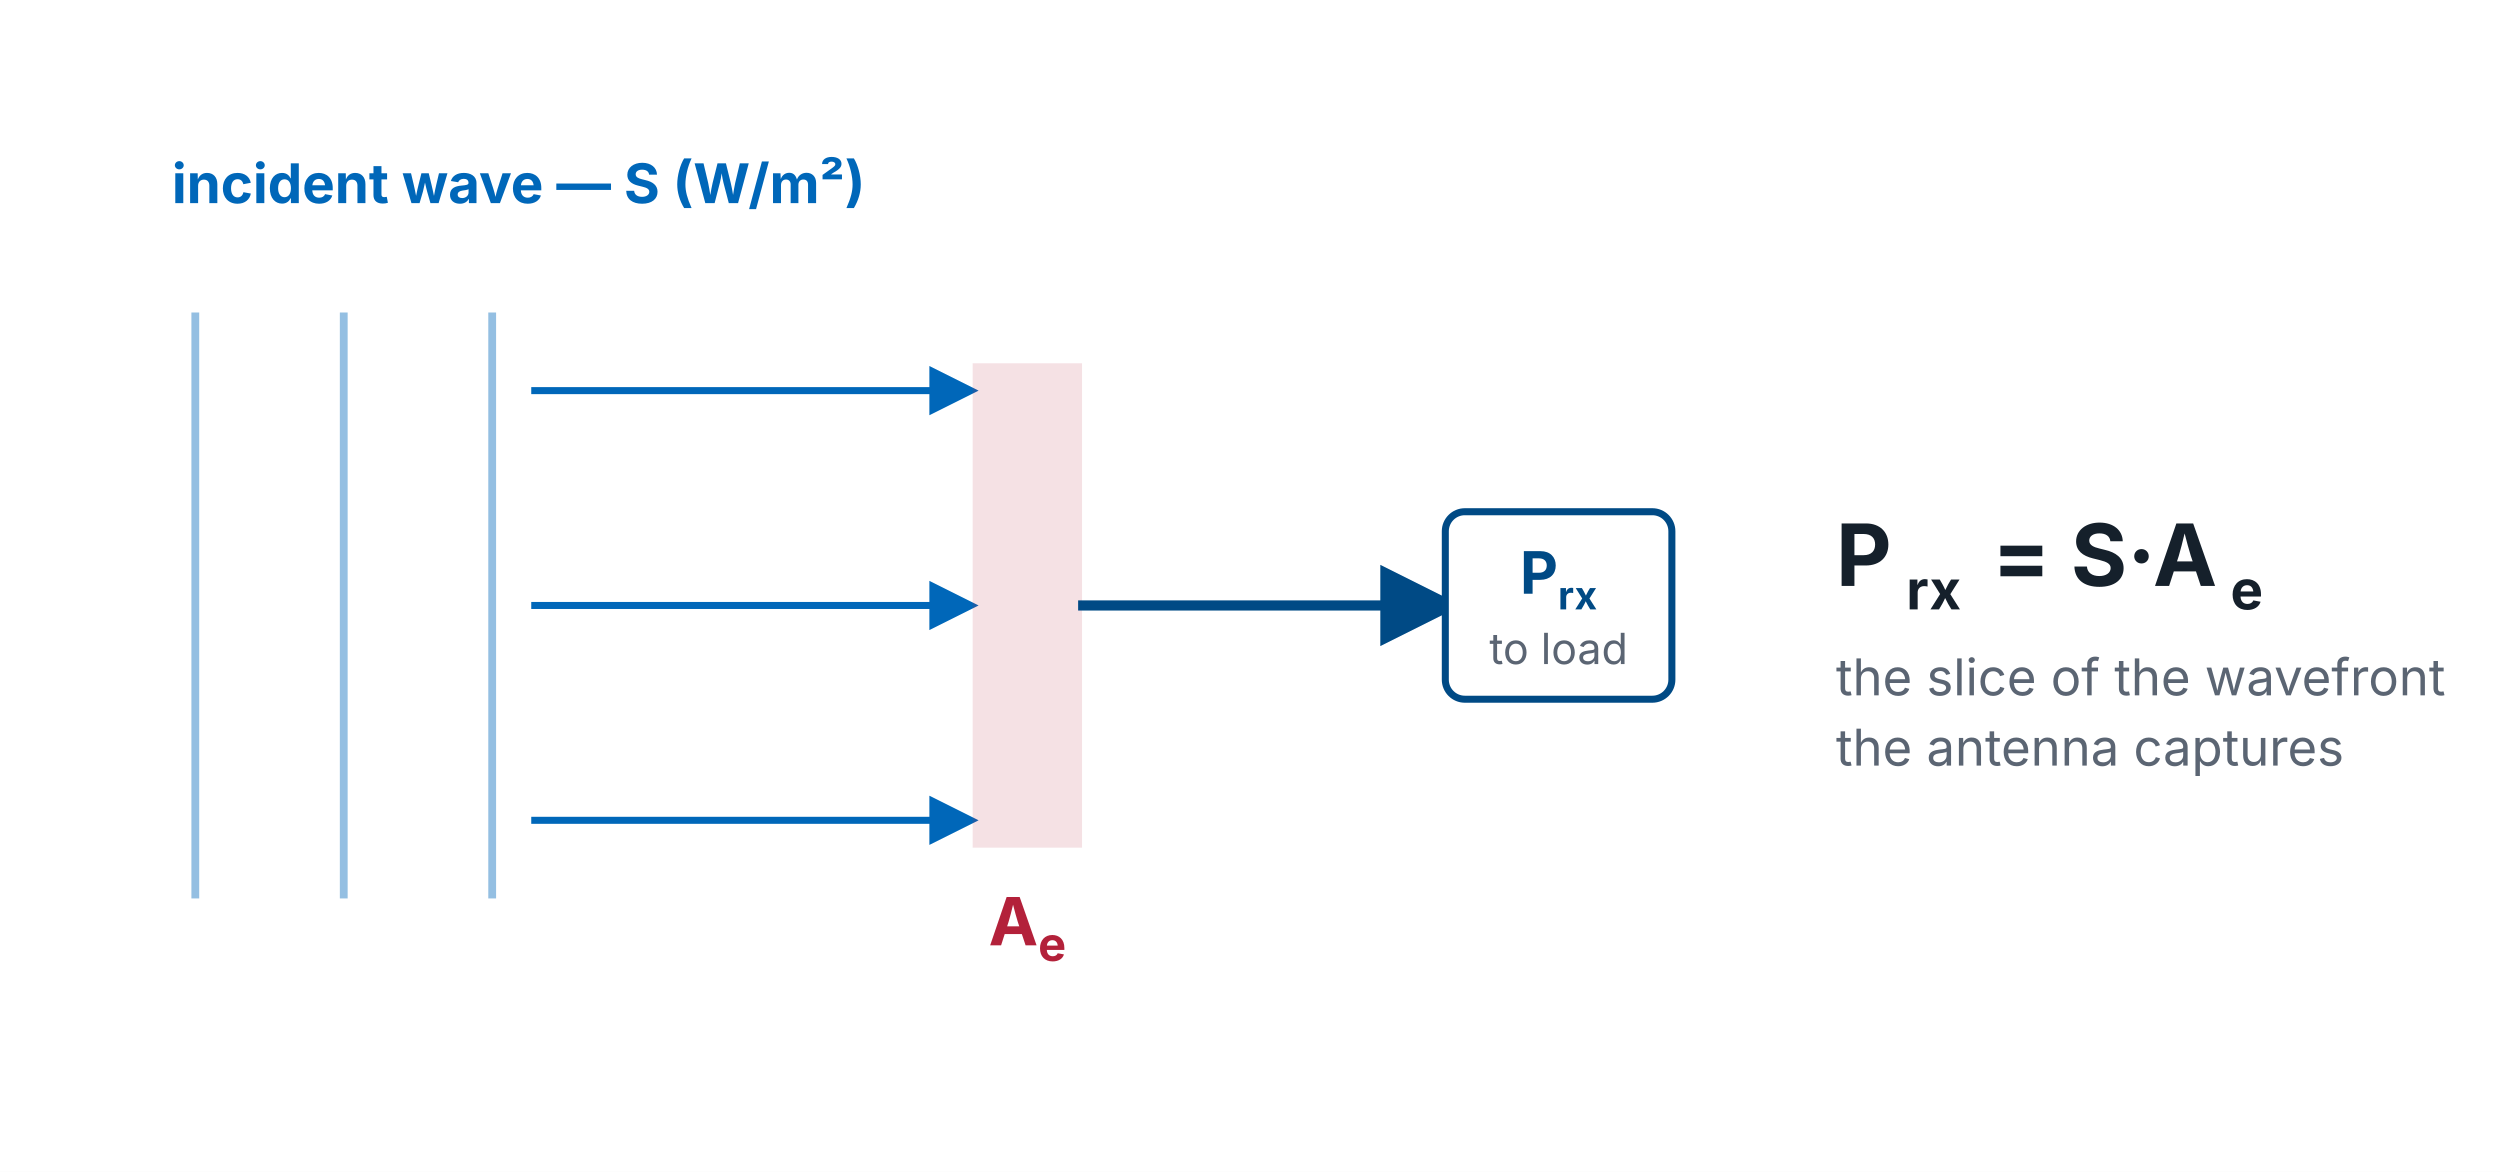
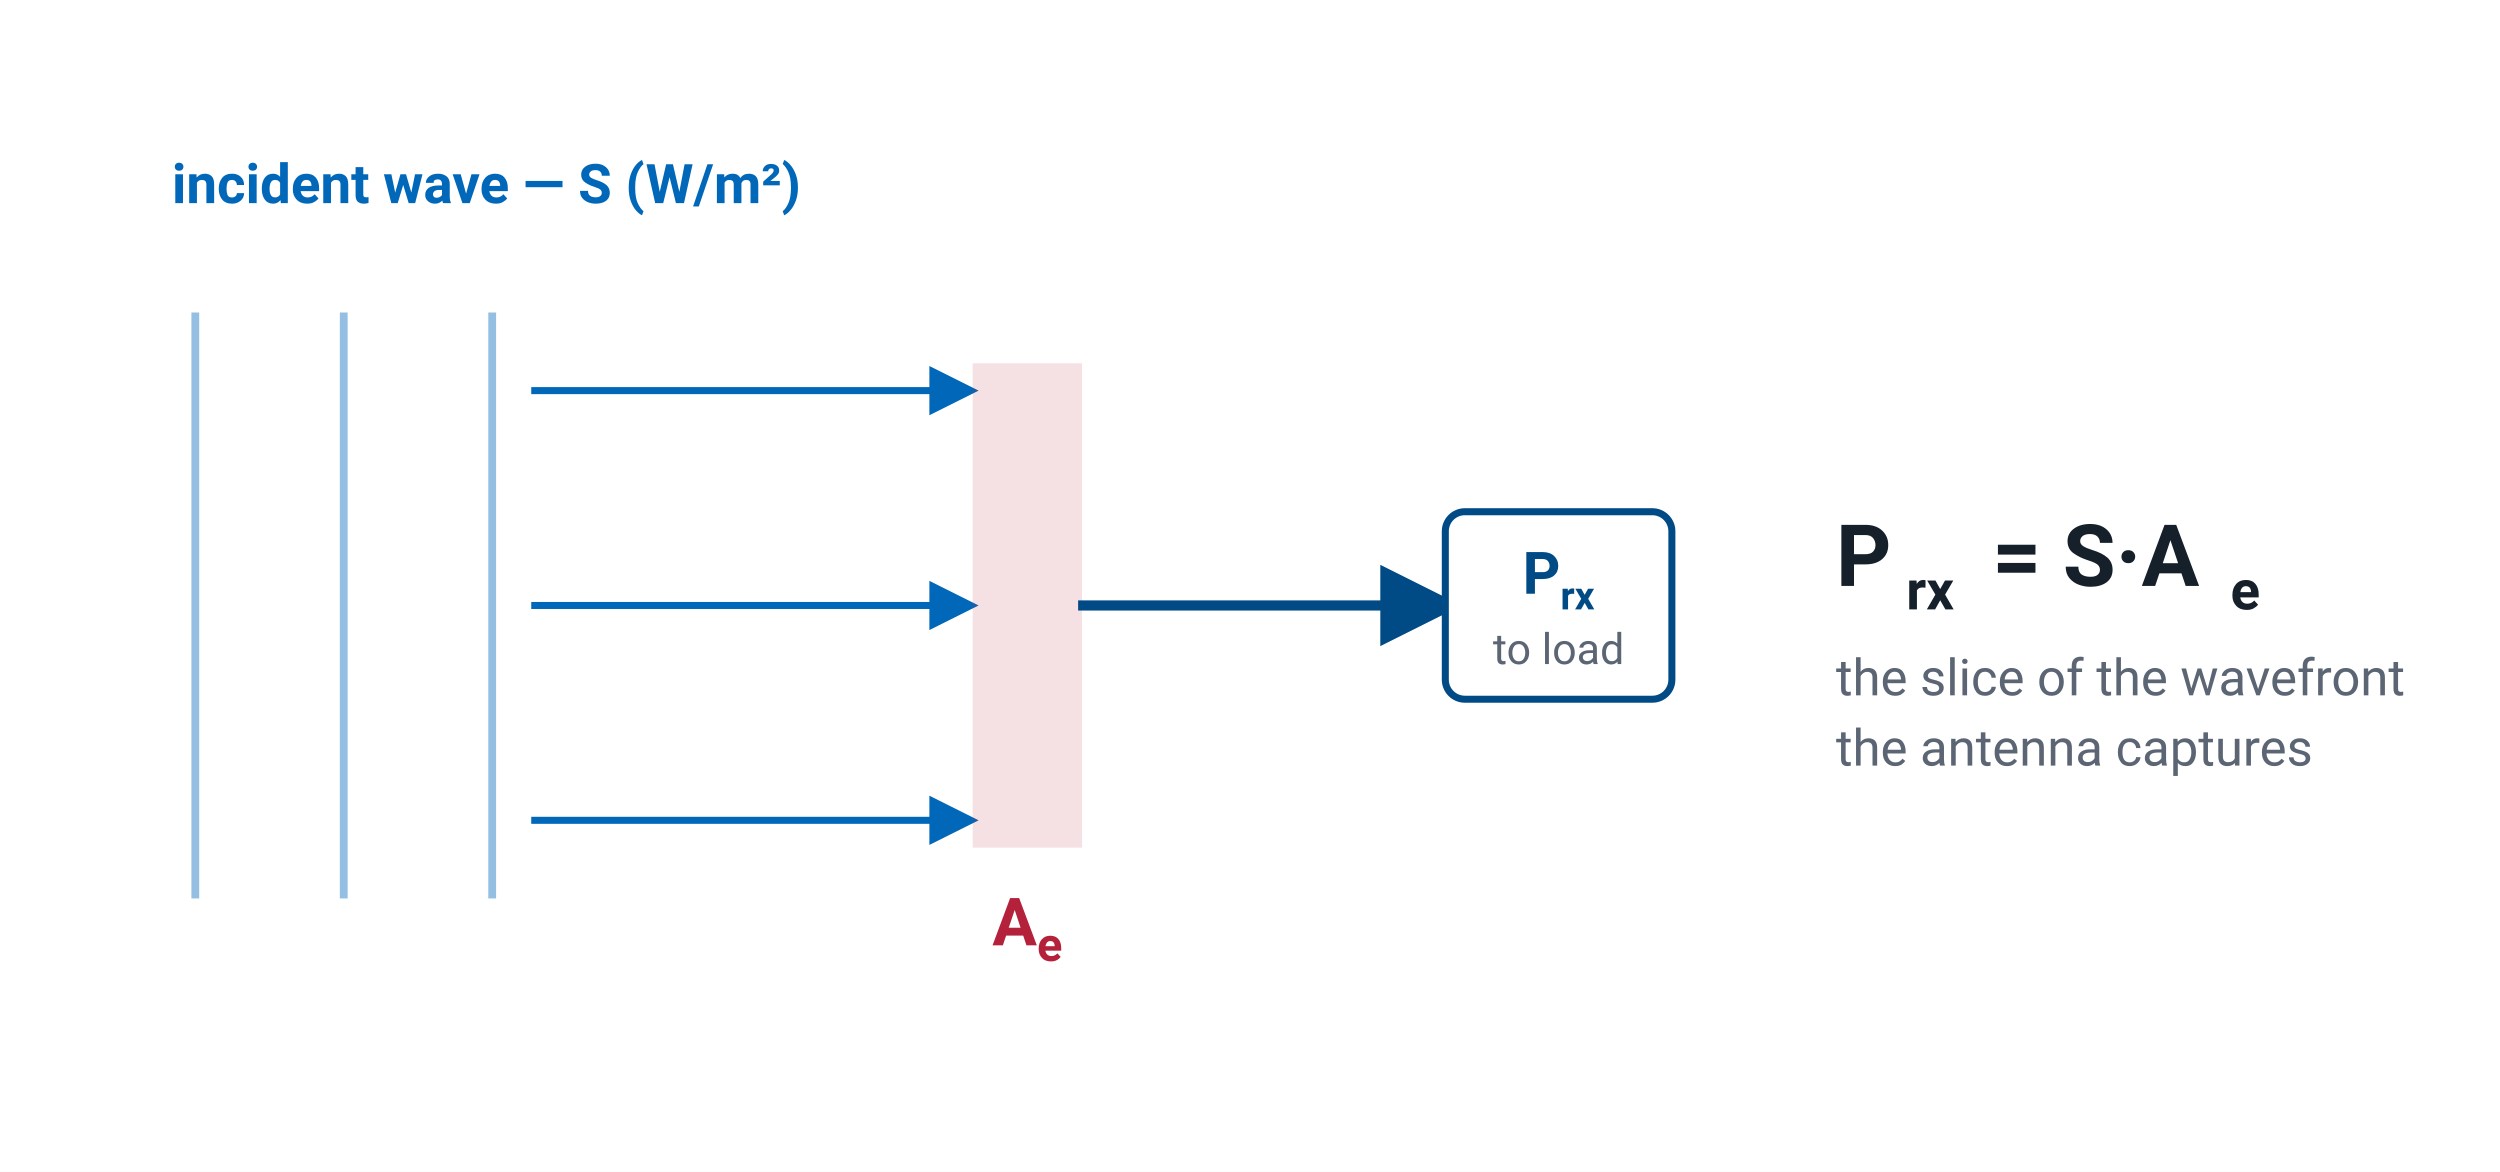
- <svg xmlns="http://www.w3.org/2000/svg" viewBox="0 0 640 300" font-family="Inter,system-ui,sans-serif">
+ <svg xmlns="http://www.w3.org/2000/svg" viewBox="0 0 640 300" font-family="'Source Sans Pro', 'Segoe UI', Roboto, Helvetica, Arial, sans-serif">
  <defs>
    <marker id="eaB" viewBox="0 0 10 10" refX="8" refY="5" markerWidth="7" markerHeight="7" orient="auto-start-reverse">
      <path d="M0 0 L10 5 L0 10 z" fill="#0067b9" />
    </marker>
    <marker id="eaN" viewBox="0 0 10 10" refX="8" refY="5" markerWidth="8" markerHeight="8" orient="auto-start-reverse">
      <path d="M0 0 L10 5 L0 10 z" fill="#004a85" />
    </marker>
  </defs>
  <rect width="640" height="300" fill="#ffffff" />
  <text x="44" y="52" fill="#0067b9" font-size="14" font-weight="700">incident wave — S (W/m²)</text>
  <g stroke="#0067b9" stroke-width="2" opacity="0.42">
    <line x1="50" y1="80" x2="50" y2="230" />
    <line x1="88" y1="80" x2="88" y2="230" />
    <line x1="126" y1="80" x2="126" y2="230" />
  </g>
  <g stroke="#0067b9" stroke-width="1.8" marker-end="url(#eaB)">
    <line x1="136" y1="100" x2="248" y2="100" />
    <line x1="136" y1="155" x2="248" y2="155" />
    <line x1="136" y1="210" x2="248" y2="210" />
  </g>
  <rect x="250" y="94" width="26" height="122" fill="#b3213a" opacity="0.14" stroke="#b3213a" stroke-width="2" />
  <text x="263" y="242" fill="#b3213a" font-size="17" font-weight="700" text-anchor="middle">A<tspan dy="4" font-size="12">e</tspan>
  </text>
  <line x1="276" y1="155" x2="370" y2="155" stroke="#004a85" stroke-width="2.6" marker-end="url(#eaN)" />
  <rect x="370" y="131" width="58" height="48" rx="5" fill="#ffffff" stroke="#004a85" stroke-width="1.8" />
  <text x="399" y="152" fill="#004a85" font-size="15" font-weight="700" text-anchor="middle">P<tspan dy="4" font-size="10">rx</tspan>
  </text>
  <text x="399" y="170" fill="#5b6573" font-size="11" text-anchor="middle">to load</text>
  <text x="470" y="150" fill="#15202b" font-size="22" font-weight="700">P</text>
  <text x="488" y="156" fill="#15202b" font-size="14" font-weight="700">rx</text>
  <text x="510" y="150" fill="#15202b" font-size="22" font-weight="700">= S·A</text>
  <text x="571" y="156" fill="#15202b" font-size="14" font-weight="700">e</text>
  <text x="470" y="178" fill="#5b6573" font-size="13">the slice of the wavefront</text>
  <text x="470" y="196" fill="#5b6573" font-size="13">the antenna captures</text>
</svg>
